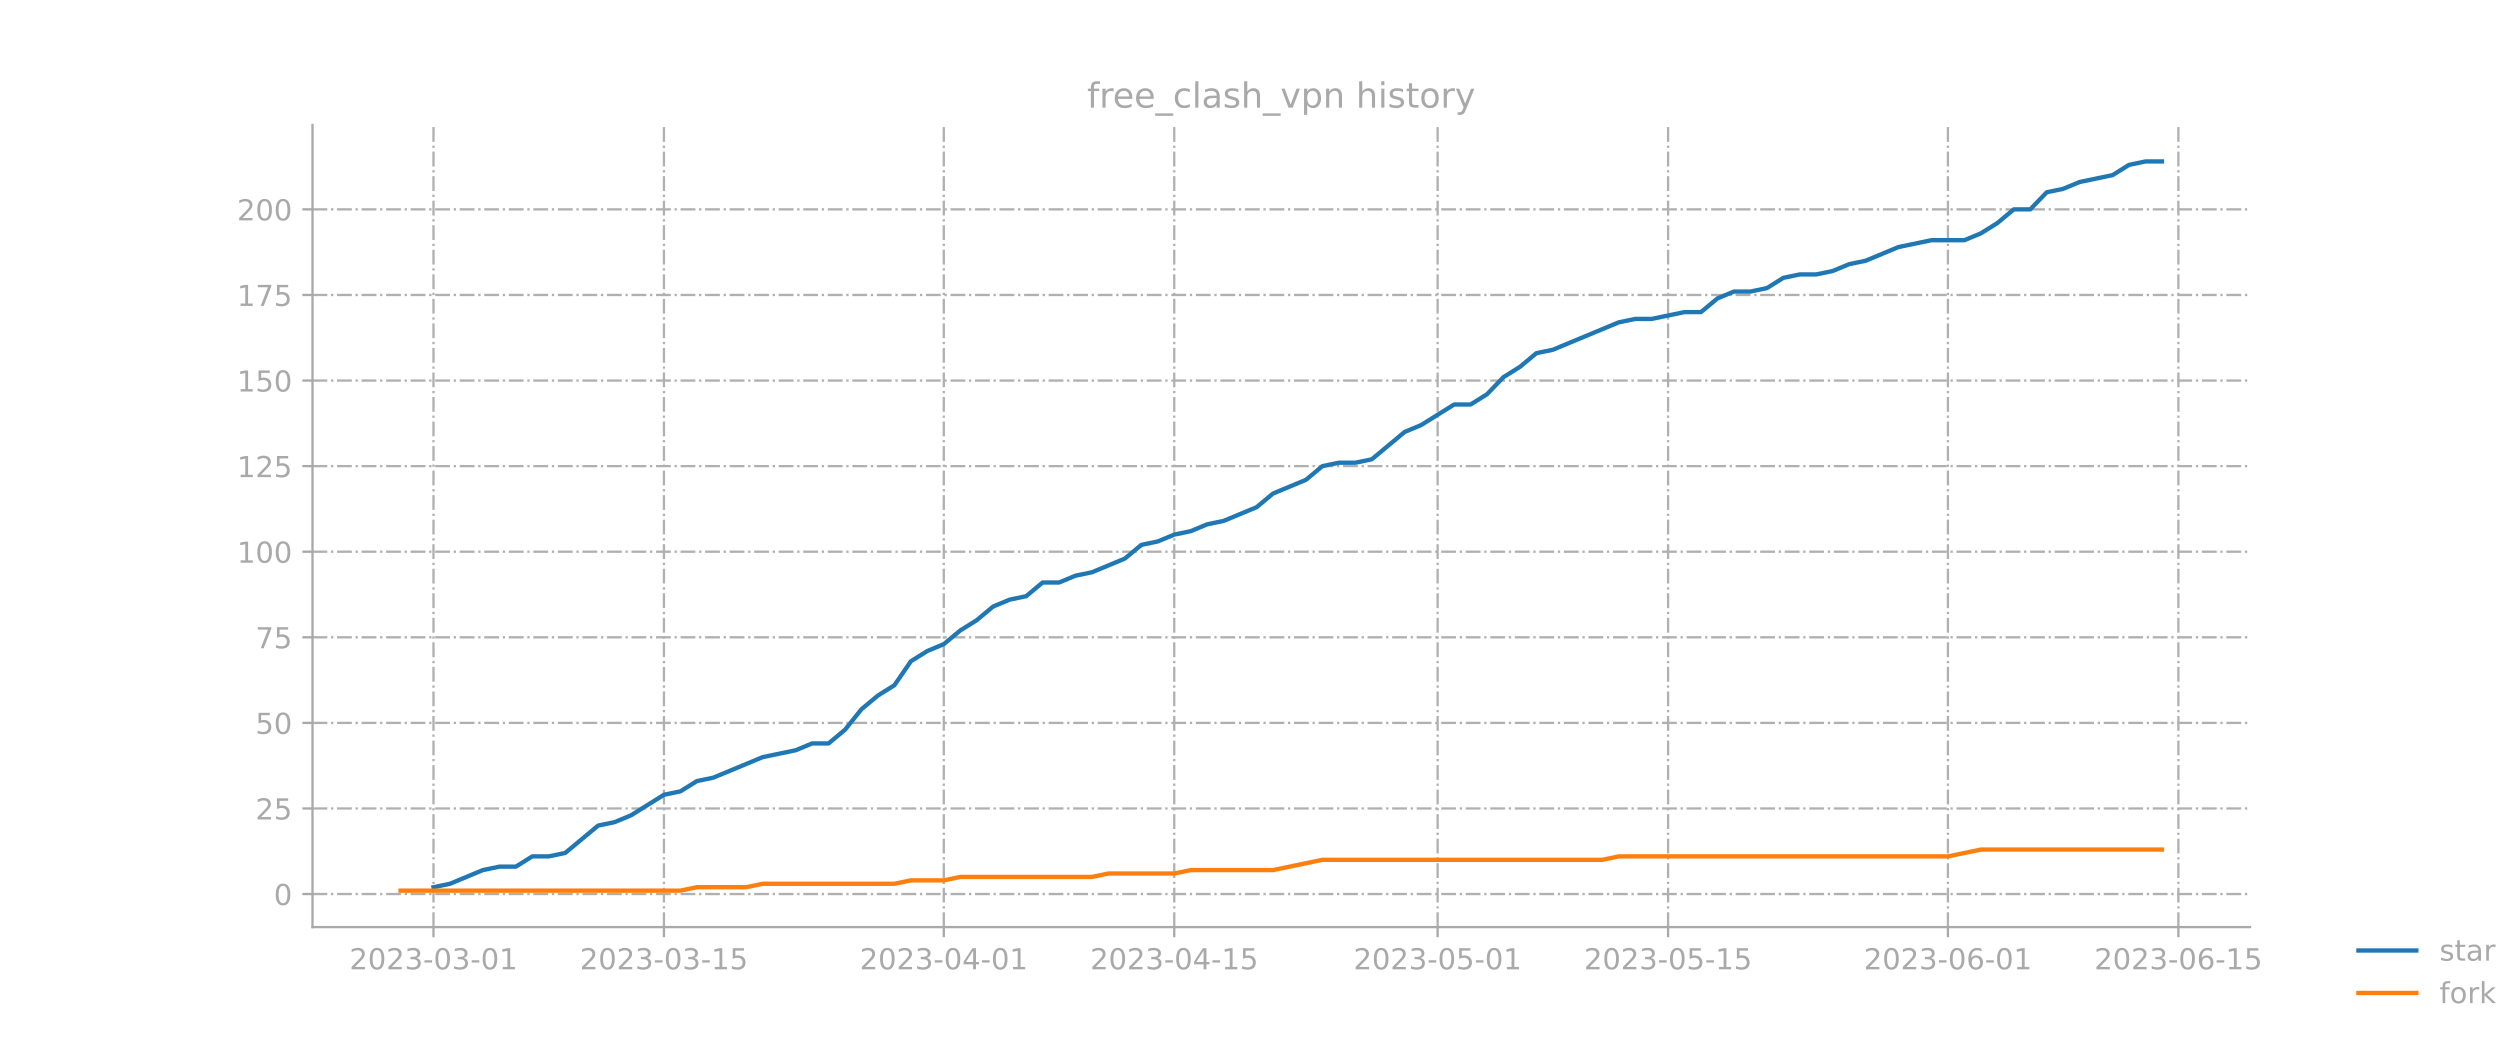
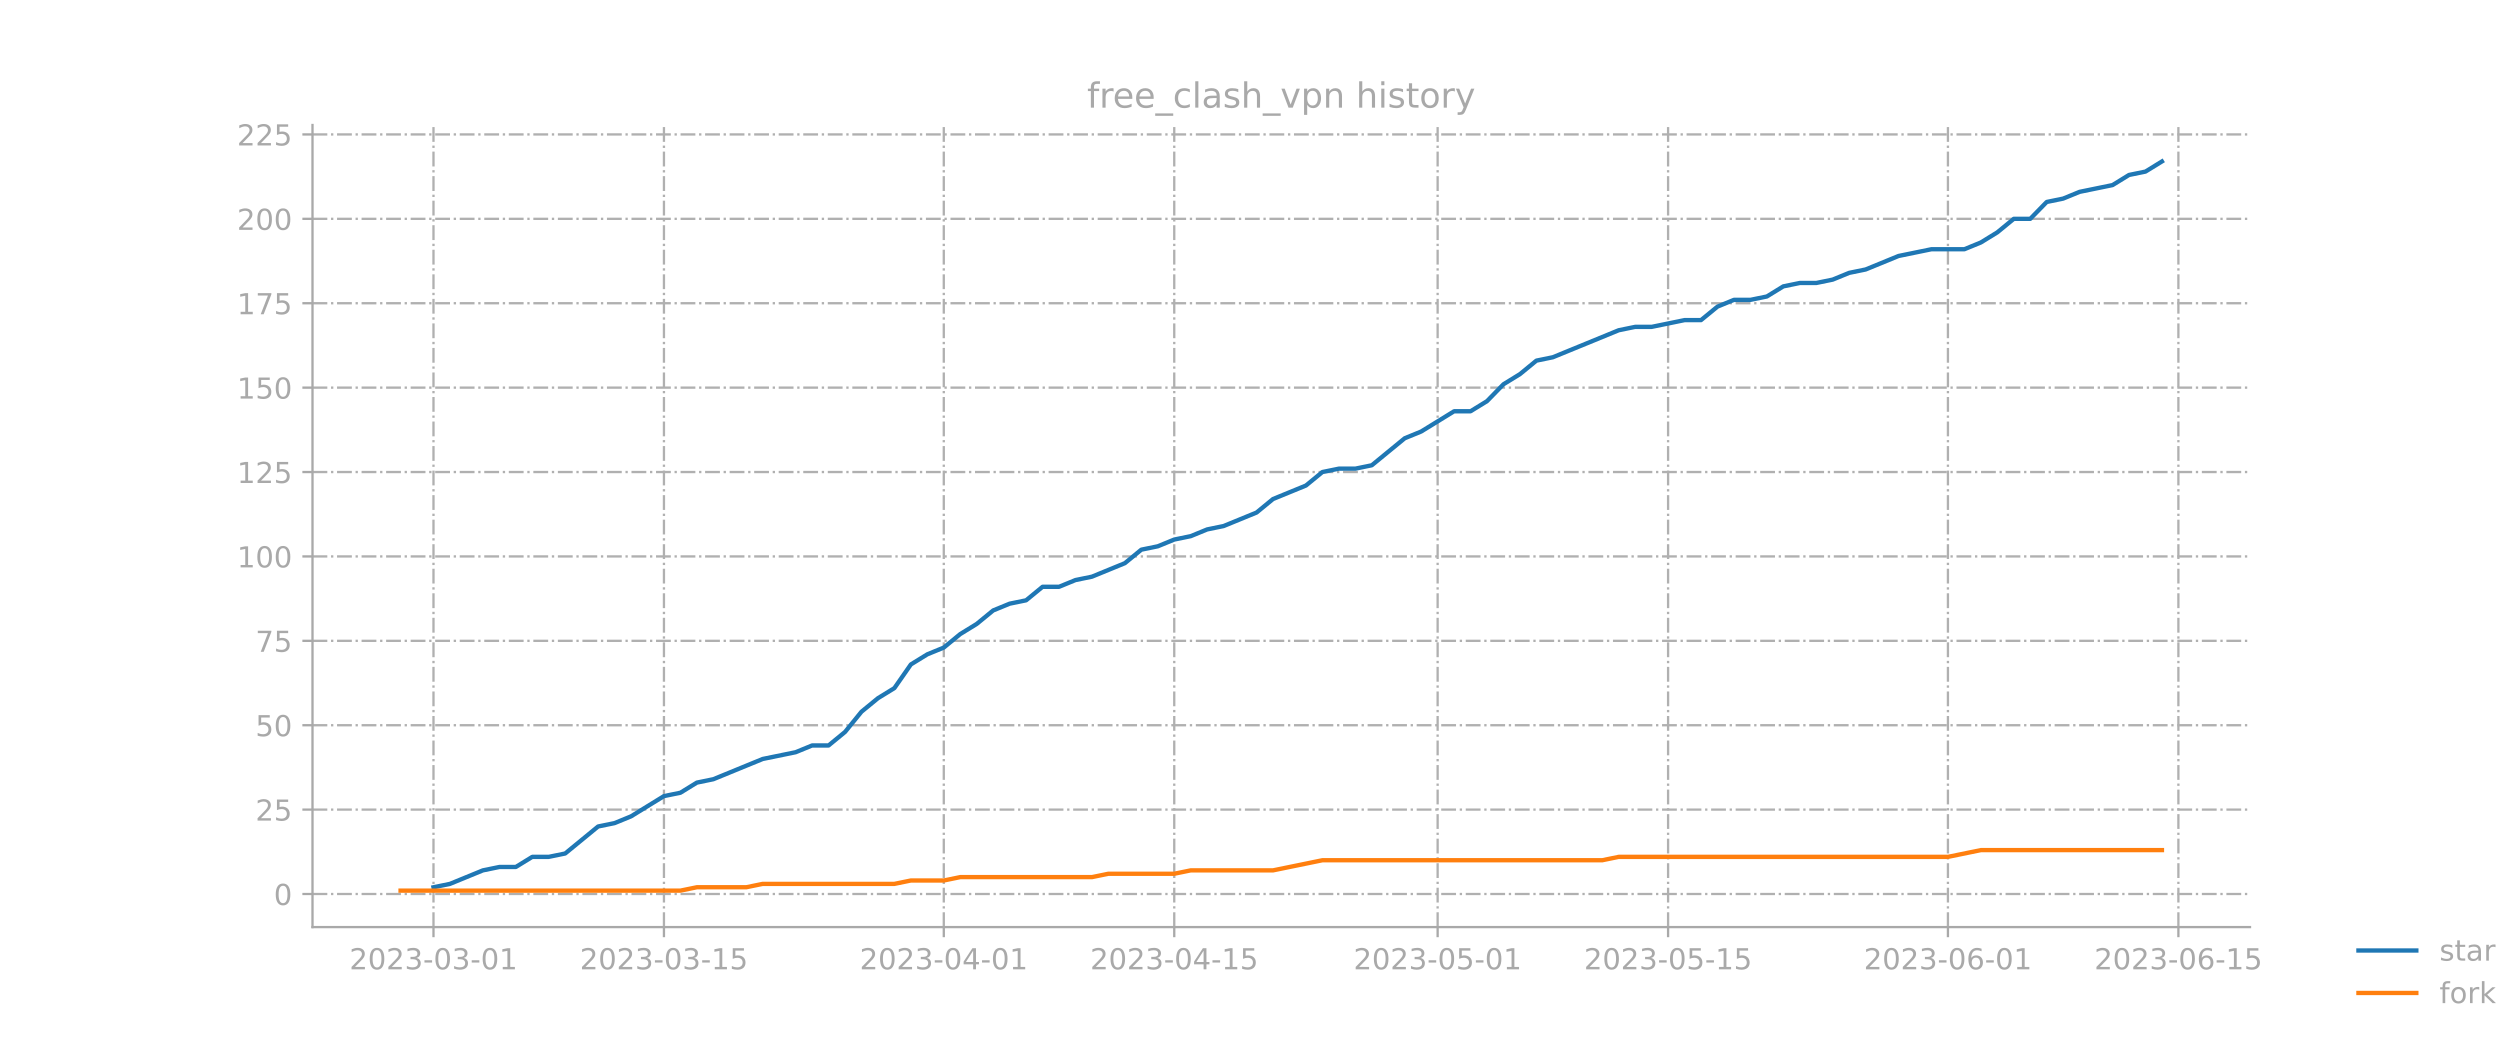
<svg xmlns="http://www.w3.org/2000/svg" xmlns:xlink="http://www.w3.org/1999/xlink" width="864pt" height="360pt" viewBox="0 0 864 360" version="1.1">
  <defs>
    <style type="text/css">*{stroke-linejoin: round; stroke-linecap: butt}</style>
  </defs>
  <g id="figure_1">
    <g id="patch_1">
      <path d="M 0 360  L 864 360  L 864 0  L 0 0  L 0 360  z " style="fill: none; opacity: 0" />
    </g>
    <g id="axes_1">
      <g id="patch_2">
        <path d="M 108 320.4  L 777.6 320.4  L 777.6 43.2  L 108 43.2  L 108 320.4  z " style="fill: none; opacity: 0" />
      </g>
      <g id="matplotlib.axis_1">
        <g id="xtick_1">
          <g id="line2d_1">
-             <path d="M 149.814 320.4  L 149.814 43.2  " clip-path="url(#p4e46670d8c)" style="fill: none; stroke-dasharray: 5.12,1.28,0.8,1.28; stroke-dashoffset: 0; stroke: #b0b0b0; stroke-width: 0.8" />
+             <path d="M 149.814 320.4  L 149.814 43.2  " clip-path="url(#pd252f7d818)" style="fill: none; stroke-dasharray: 5.12,1.28,0.8,1.28; stroke-dashoffset: 0; stroke: #b0b0b0; stroke-width: 0.8" />
          </g>
          <g id="line2d_2">
            <defs>
-               <path id="m355b3c4fee" d="M 0 0  L 0 3.5  " style="stroke: #a9a9a9; stroke-width: 0.8" />
+               <path id="mf2f9fc86be" d="M 0 0  L 0 3.5  " style="stroke: #a9a9a9; stroke-width: 0.8" />
            </defs>
            <g>
-               <use xlink:href="#m355b3c4fee" x="149.814" y="320.4" style="fill: #a9a9a9; stroke: #a9a9a9; stroke-width: 0.8" />
+               <use xlink:href="#mf2f9fc86be" x="149.814" y="320.4" style="fill: #a9a9a9; stroke: #a9a9a9; stroke-width: 0.8" />
            </g>
          </g>
          <g id="text_1">
            <g style="fill: #a9a9a9" transform="translate(120.7566 334.9984) scale(0.1 -0.1)">
              <defs>
                <path id="DejaVuSans-32" d="M 1228 531  L 3431 531  L 3431 0  L 469 0  L 469 531  Q 828 903 1448 1529  Q 2069 2156 2228 2338  Q 2531 2678 2651 2914  Q 2772 3150 2772 3378  Q 2772 3750 2511 3984  Q 2250 4219 1831 4219  Q 1534 4219 1204 4116  Q 875 4013 500 3803  L 500 4441  Q 881 4594 1212 4672  Q 1544 4750 1819 4750  Q 2544 4750 2975 4387  Q 3406 4025 3406 3419  Q 3406 3131 3298 2873  Q 3191 2616 2906 2266  Q 2828 2175 2409 1742  Q 1991 1309 1228 531  z " transform="scale(0.015625)" />
                <path id="DejaVuSans-30" d="M 2034 4250  Q 1547 4250 1301 3770  Q 1056 3291 1056 2328  Q 1056 1369 1301 889  Q 1547 409 2034 409  Q 2525 409 2770 889  Q 3016 1369 3016 2328  Q 3016 3291 2770 3770  Q 2525 4250 2034 4250  z M 2034 4750  Q 2819 4750 3233 4129  Q 3647 3509 3647 2328  Q 3647 1150 3233 529  Q 2819 -91 2034 -91  Q 1250 -91 836 529  Q 422 1150 422 2328  Q 422 3509 836 4129  Q 1250 4750 2034 4750  z " transform="scale(0.015625)" />
                <path id="DejaVuSans-33" d="M 2597 2516  Q 3050 2419 3304 2112  Q 3559 1806 3559 1356  Q 3559 666 3084 287  Q 2609 -91 1734 -91  Q 1441 -91 1130 -33  Q 819 25 488 141  L 488 750  Q 750 597 1062 519  Q 1375 441 1716 441  Q 2309 441 2620 675  Q 2931 909 2931 1356  Q 2931 1769 2642 2001  Q 2353 2234 1838 2234  L 1294 2234  L 1294 2753  L 1863 2753  Q 2328 2753 2575 2939  Q 2822 3125 2822 3475  Q 2822 3834 2567 4026  Q 2313 4219 1838 4219  Q 1578 4219 1281 4162  Q 984 4106 628 3988  L 628 4550  Q 988 4650 1302 4700  Q 1616 4750 1894 4750  Q 2613 4750 3031 4423  Q 3450 4097 3450 3541  Q 3450 3153 3228 2886  Q 3006 2619 2597 2516  z " transform="scale(0.015625)" />
                <path id="DejaVuSans-2d" d="M 313 2009  L 1997 2009  L 1997 1497  L 313 1497  L 313 2009  z " transform="scale(0.015625)" />
                <path id="DejaVuSans-31" d="M 794 531  L 1825 531  L 1825 4091  L 703 3866  L 703 4441  L 1819 4666  L 2450 4666  L 2450 531  L 3481 531  L 3481 0  L 794 0  L 794 531  z " transform="scale(0.015625)" />
              </defs>
              <use xlink:href="#DejaVuSans-32" />
              <use xlink:href="#DejaVuSans-30" x="63.623" />
              <use xlink:href="#DejaVuSans-32" x="127.246" />
              <use xlink:href="#DejaVuSans-33" x="190.869" />
              <use xlink:href="#DejaVuSans-2d" x="254.492" />
              <use xlink:href="#DejaVuSans-30" x="290.576" />
              <use xlink:href="#DejaVuSans-33" x="354.199" />
              <use xlink:href="#DejaVuSans-2d" x="417.822" />
              <use xlink:href="#DejaVuSans-30" x="453.906" />
              <use xlink:href="#DejaVuSans-31" x="517.529" />
            </g>
          </g>
        </g>
        <g id="xtick_2">
          <g id="line2d_3">
-             <path d="M 229.461 320.4  L 229.461 43.2  " clip-path="url(#p4e46670d8c)" style="fill: none; stroke-dasharray: 5.12,1.28,0.8,1.28; stroke-dashoffset: 0; stroke: #b0b0b0; stroke-width: 0.8" />
+             <path d="M 229.461 320.4  L 229.461 43.2  " clip-path="url(#pd252f7d818)" style="fill: none; stroke-dasharray: 5.12,1.28,0.8,1.28; stroke-dashoffset: 0; stroke: #b0b0b0; stroke-width: 0.8" />
          </g>
          <g id="line2d_4">
            <g>
-               <use xlink:href="#m355b3c4fee" x="229.461" y="320.4" style="fill: #a9a9a9; stroke: #a9a9a9; stroke-width: 0.8" />
+               <use xlink:href="#mf2f9fc86be" x="229.461" y="320.4" style="fill: #a9a9a9; stroke: #a9a9a9; stroke-width: 0.8" />
            </g>
          </g>
          <g id="text_2">
            <g style="fill: #a9a9a9" transform="translate(200.4032 334.9984) scale(0.1 -0.1)">
              <defs>
                <path id="DejaVuSans-35" d="M 691 4666  L 3169 4666  L 3169 4134  L 1269 4134  L 1269 2991  Q 1406 3038 1543 3061  Q 1681 3084 1819 3084  Q 2600 3084 3056 2656  Q 3513 2228 3513 1497  Q 3513 744 3044 326  Q 2575 -91 1722 -91  Q 1428 -91 1123 -41  Q 819 9 494 109  L 494 744  Q 775 591 1075 516  Q 1375 441 1709 441  Q 2250 441 2565 725  Q 2881 1009 2881 1497  Q 2881 1984 2565 2268  Q 2250 2553 1709 2553  Q 1456 2553 1204 2497  Q 953 2441 691 2322  L 691 4666  z " transform="scale(0.015625)" />
              </defs>
              <use xlink:href="#DejaVuSans-32" />
              <use xlink:href="#DejaVuSans-30" x="63.623" />
              <use xlink:href="#DejaVuSans-32" x="127.246" />
              <use xlink:href="#DejaVuSans-33" x="190.869" />
              <use xlink:href="#DejaVuSans-2d" x="254.492" />
              <use xlink:href="#DejaVuSans-30" x="290.576" />
              <use xlink:href="#DejaVuSans-33" x="354.199" />
              <use xlink:href="#DejaVuSans-2d" x="417.822" />
              <use xlink:href="#DejaVuSans-31" x="453.906" />
              <use xlink:href="#DejaVuSans-35" x="517.529" />
            </g>
          </g>
        </g>
        <g id="xtick_3">
          <g id="line2d_5">
-             <path d="M 326.175 320.4  L 326.175 43.2  " clip-path="url(#p4e46670d8c)" style="fill: none; stroke-dasharray: 5.12,1.28,0.8,1.28; stroke-dashoffset: 0; stroke: #b0b0b0; stroke-width: 0.8" />
+             <path d="M 326.175 320.4  L 326.175 43.2  " clip-path="url(#pd252f7d818)" style="fill: none; stroke-dasharray: 5.12,1.28,0.8,1.28; stroke-dashoffset: 0; stroke: #b0b0b0; stroke-width: 0.8" />
          </g>
          <g id="line2d_6">
            <g>
-               <use xlink:href="#m355b3c4fee" x="326.175" y="320.4" style="fill: #a9a9a9; stroke: #a9a9a9; stroke-width: 0.8" />
+               <use xlink:href="#mf2f9fc86be" x="326.175" y="320.4" style="fill: #a9a9a9; stroke: #a9a9a9; stroke-width: 0.8" />
            </g>
          </g>
          <g id="text_3">
            <g style="fill: #a9a9a9" transform="translate(297.1169 334.9984) scale(0.1 -0.1)">
              <defs>
                <path id="DejaVuSans-34" d="M 2419 4116  L 825 1625  L 2419 1625  L 2419 4116  z M 2253 4666  L 3047 4666  L 3047 1625  L 3713 1625  L 3713 1100  L 3047 1100  L 3047 0  L 2419 0  L 2419 1100  L 313 1100  L 313 1709  L 2253 4666  z " transform="scale(0.015625)" />
              </defs>
              <use xlink:href="#DejaVuSans-32" />
              <use xlink:href="#DejaVuSans-30" x="63.623" />
              <use xlink:href="#DejaVuSans-32" x="127.246" />
              <use xlink:href="#DejaVuSans-33" x="190.869" />
              <use xlink:href="#DejaVuSans-2d" x="254.492" />
              <use xlink:href="#DejaVuSans-30" x="290.576" />
              <use xlink:href="#DejaVuSans-34" x="354.199" />
              <use xlink:href="#DejaVuSans-2d" x="417.822" />
              <use xlink:href="#DejaVuSans-30" x="453.906" />
              <use xlink:href="#DejaVuSans-31" x="517.529" />
            </g>
          </g>
        </g>
        <g id="xtick_4">
          <g id="line2d_7">
-             <path d="M 405.821 320.4  L 405.821 43.2  " clip-path="url(#p4e46670d8c)" style="fill: none; stroke-dasharray: 5.12,1.28,0.8,1.28; stroke-dashoffset: 0; stroke: #b0b0b0; stroke-width: 0.8" />
+             <path d="M 405.821 320.4  L 405.821 43.2  " clip-path="url(#pd252f7d818)" style="fill: none; stroke-dasharray: 5.12,1.28,0.8,1.28; stroke-dashoffset: 0; stroke: #b0b0b0; stroke-width: 0.8" />
          </g>
          <g id="line2d_8">
            <g>
-               <use xlink:href="#m355b3c4fee" x="405.821" y="320.4" style="fill: #a9a9a9; stroke: #a9a9a9; stroke-width: 0.8" />
+               <use xlink:href="#mf2f9fc86be" x="405.821" y="320.4" style="fill: #a9a9a9; stroke: #a9a9a9; stroke-width: 0.8" />
            </g>
          </g>
          <g id="text_4">
            <g style="fill: #a9a9a9" transform="translate(376.7634 334.9984) scale(0.1 -0.1)">
              <use xlink:href="#DejaVuSans-32" />
              <use xlink:href="#DejaVuSans-30" x="63.623" />
              <use xlink:href="#DejaVuSans-32" x="127.246" />
              <use xlink:href="#DejaVuSans-33" x="190.869" />
              <use xlink:href="#DejaVuSans-2d" x="254.492" />
              <use xlink:href="#DejaVuSans-30" x="290.576" />
              <use xlink:href="#DejaVuSans-34" x="354.199" />
              <use xlink:href="#DejaVuSans-2d" x="417.822" />
              <use xlink:href="#DejaVuSans-31" x="453.906" />
              <use xlink:href="#DejaVuSans-35" x="517.529" />
            </g>
          </g>
        </g>
        <g id="xtick_5">
          <g id="line2d_9">
-             <path d="M 496.846 320.4  L 496.846 43.2  " clip-path="url(#p4e46670d8c)" style="fill: none; stroke-dasharray: 5.12,1.28,0.8,1.28; stroke-dashoffset: 0; stroke: #b0b0b0; stroke-width: 0.8" />
+             <path d="M 496.846 320.4  L 496.846 43.2  " clip-path="url(#pd252f7d818)" style="fill: none; stroke-dasharray: 5.12,1.28,0.8,1.28; stroke-dashoffset: 0; stroke: #b0b0b0; stroke-width: 0.8" />
          </g>
          <g id="line2d_10">
            <g>
-               <use xlink:href="#m355b3c4fee" x="496.846" y="320.4" style="fill: #a9a9a9; stroke: #a9a9a9; stroke-width: 0.8" />
+               <use xlink:href="#mf2f9fc86be" x="496.846" y="320.4" style="fill: #a9a9a9; stroke: #a9a9a9; stroke-width: 0.8" />
            </g>
          </g>
          <g id="text_5">
            <g style="fill: #a9a9a9" transform="translate(467.7881 334.9984) scale(0.1 -0.1)">
              <use xlink:href="#DejaVuSans-32" />
              <use xlink:href="#DejaVuSans-30" x="63.623" />
              <use xlink:href="#DejaVuSans-32" x="127.246" />
              <use xlink:href="#DejaVuSans-33" x="190.869" />
              <use xlink:href="#DejaVuSans-2d" x="254.492" />
              <use xlink:href="#DejaVuSans-30" x="290.576" />
              <use xlink:href="#DejaVuSans-35" x="354.199" />
              <use xlink:href="#DejaVuSans-2d" x="417.822" />
              <use xlink:href="#DejaVuSans-30" x="453.906" />
              <use xlink:href="#DejaVuSans-31" x="517.529" />
            </g>
          </g>
        </g>
        <g id="xtick_6">
          <g id="line2d_11">
-             <path d="M 576.492 320.4  L 576.492 43.2  " clip-path="url(#p4e46670d8c)" style="fill: none; stroke-dasharray: 5.12,1.28,0.8,1.28; stroke-dashoffset: 0; stroke: #b0b0b0; stroke-width: 0.8" />
+             <path d="M 576.492 320.4  L 576.492 43.2  " clip-path="url(#pd252f7d818)" style="fill: none; stroke-dasharray: 5.12,1.28,0.8,1.28; stroke-dashoffset: 0; stroke: #b0b0b0; stroke-width: 0.8" />
          </g>
          <g id="line2d_12">
            <g>
-               <use xlink:href="#m355b3c4fee" x="576.492" y="320.4" style="fill: #a9a9a9; stroke: #a9a9a9; stroke-width: 0.8" />
+               <use xlink:href="#mf2f9fc86be" x="576.492" y="320.4" style="fill: #a9a9a9; stroke: #a9a9a9; stroke-width: 0.8" />
            </g>
          </g>
          <g id="text_6">
            <g style="fill: #a9a9a9" transform="translate(547.4346 334.9984) scale(0.1 -0.1)">
              <use xlink:href="#DejaVuSans-32" />
              <use xlink:href="#DejaVuSans-30" x="63.623" />
              <use xlink:href="#DejaVuSans-32" x="127.246" />
              <use xlink:href="#DejaVuSans-33" x="190.869" />
              <use xlink:href="#DejaVuSans-2d" x="254.492" />
              <use xlink:href="#DejaVuSans-30" x="290.576" />
              <use xlink:href="#DejaVuSans-35" x="354.199" />
              <use xlink:href="#DejaVuSans-2d" x="417.822" />
              <use xlink:href="#DejaVuSans-31" x="453.906" />
              <use xlink:href="#DejaVuSans-35" x="517.529" />
            </g>
          </g>
        </g>
        <g id="xtick_7">
          <g id="line2d_13">
-             <path d="M 673.206 320.4  L 673.206 43.2  " clip-path="url(#p4e46670d8c)" style="fill: none; stroke-dasharray: 5.12,1.28,0.8,1.28; stroke-dashoffset: 0; stroke: #b0b0b0; stroke-width: 0.8" />
+             <path d="M 673.206 320.4  L 673.206 43.2  " clip-path="url(#pd252f7d818)" style="fill: none; stroke-dasharray: 5.12,1.28,0.8,1.28; stroke-dashoffset: 0; stroke: #b0b0b0; stroke-width: 0.8" />
          </g>
          <g id="line2d_14">
            <g>
-               <use xlink:href="#m355b3c4fee" x="673.206" y="320.4" style="fill: #a9a9a9; stroke: #a9a9a9; stroke-width: 0.8" />
+               <use xlink:href="#mf2f9fc86be" x="673.206" y="320.4" style="fill: #a9a9a9; stroke: #a9a9a9; stroke-width: 0.8" />
            </g>
          </g>
          <g id="text_7">
            <g style="fill: #a9a9a9" transform="translate(644.1483 334.9984) scale(0.1 -0.1)">
              <defs>
                <path id="DejaVuSans-36" d="M 2113 2584  Q 1688 2584 1439 2293  Q 1191 2003 1191 1497  Q 1191 994 1439 701  Q 1688 409 2113 409  Q 2538 409 2786 701  Q 3034 994 3034 1497  Q 3034 2003 2786 2293  Q 2538 2584 2113 2584  z M 3366 4563  L 3366 3988  Q 3128 4100 2886 4159  Q 2644 4219 2406 4219  Q 1781 4219 1451 3797  Q 1122 3375 1075 2522  Q 1259 2794 1537 2939  Q 1816 3084 2150 3084  Q 2853 3084 3261 2657  Q 3669 2231 3669 1497  Q 3669 778 3244 343  Q 2819 -91 2113 -91  Q 1303 -91 875 529  Q 447 1150 447 2328  Q 447 3434 972 4092  Q 1497 4750 2381 4750  Q 2619 4750 2861 4703  Q 3103 4656 3366 4563  z " transform="scale(0.015625)" />
              </defs>
              <use xlink:href="#DejaVuSans-32" />
              <use xlink:href="#DejaVuSans-30" x="63.623" />
              <use xlink:href="#DejaVuSans-32" x="127.246" />
              <use xlink:href="#DejaVuSans-33" x="190.869" />
              <use xlink:href="#DejaVuSans-2d" x="254.492" />
              <use xlink:href="#DejaVuSans-30" x="290.576" />
              <use xlink:href="#DejaVuSans-36" x="354.199" />
              <use xlink:href="#DejaVuSans-2d" x="417.822" />
              <use xlink:href="#DejaVuSans-30" x="453.906" />
              <use xlink:href="#DejaVuSans-31" x="517.529" />
            </g>
          </g>
        </g>
        <g id="xtick_8">
          <g id="line2d_15">
-             <path d="M 752.853 320.4  L 752.853 43.2  " clip-path="url(#p4e46670d8c)" style="fill: none; stroke-dasharray: 5.12,1.28,0.8,1.28; stroke-dashoffset: 0; stroke: #b0b0b0; stroke-width: 0.8" />
+             <path d="M 752.853 320.4  L 752.853 43.2  " clip-path="url(#pd252f7d818)" style="fill: none; stroke-dasharray: 5.12,1.28,0.8,1.28; stroke-dashoffset: 0; stroke: #b0b0b0; stroke-width: 0.8" />
          </g>
          <g id="line2d_16">
            <g>
-               <use xlink:href="#m355b3c4fee" x="752.853" y="320.4" style="fill: #a9a9a9; stroke: #a9a9a9; stroke-width: 0.8" />
+               <use xlink:href="#mf2f9fc86be" x="752.853" y="320.4" style="fill: #a9a9a9; stroke: #a9a9a9; stroke-width: 0.8" />
            </g>
          </g>
          <g id="text_8">
            <g style="fill: #a9a9a9" transform="translate(723.7949 334.9984) scale(0.1 -0.1)">
              <use xlink:href="#DejaVuSans-32" />
              <use xlink:href="#DejaVuSans-30" x="63.623" />
              <use xlink:href="#DejaVuSans-32" x="127.246" />
              <use xlink:href="#DejaVuSans-33" x="190.869" />
              <use xlink:href="#DejaVuSans-2d" x="254.492" />
              <use xlink:href="#DejaVuSans-30" x="290.576" />
              <use xlink:href="#DejaVuSans-36" x="354.199" />
              <use xlink:href="#DejaVuSans-2d" x="417.822" />
              <use xlink:href="#DejaVuSans-31" x="453.906" />
              <use xlink:href="#DejaVuSans-35" x="517.529" />
            </g>
          </g>
        </g>
      </g>
      <g id="matplotlib.axis_2">
        <g id="ytick_1">
          <g id="line2d_17">
-             <path d="M 108 308.983  L 777.6 308.983  " clip-path="url(#p4e46670d8c)" style="fill: none; stroke-dasharray: 5.12,1.28,0.8,1.28; stroke-dashoffset: 0; stroke: #b0b0b0; stroke-width: 0.8" />
+             <path d="M 108 308.967  L 777.6 308.967  " clip-path="url(#pd252f7d818)" style="fill: none; stroke-dasharray: 5.12,1.28,0.8,1.28; stroke-dashoffset: 0; stroke: #b0b0b0; stroke-width: 0.8" />
          </g>
          <g id="line2d_18">
            <defs>
-               <path id="m45c6a0ce3c" d="M 0 0  L -3.5 0  " style="stroke: #a9a9a9; stroke-width: 0.8" />
+               <path id="mbf468d890c" d="M 0 0  L -3.5 0  " style="stroke: #a9a9a9; stroke-width: 0.8" />
            </defs>
            <g>
-               <use xlink:href="#m45c6a0ce3c" x="108" y="308.983" style="fill: #a9a9a9; stroke: #a9a9a9; stroke-width: 0.8" />
+               <use xlink:href="#mbf468d890c" x="108" y="308.967" style="fill: #a9a9a9; stroke: #a9a9a9; stroke-width: 0.8" />
            </g>
          </g>
          <g id="text_9">
-             <g style="fill: #a9a9a9" transform="translate(94.6375 312.7823) scale(0.1 -0.1)">
+             <g style="fill: #a9a9a9" transform="translate(94.6375 312.7659) scale(0.1 -0.1)">
              <use xlink:href="#DejaVuSans-30" />
            </g>
          </g>
        </g>
        <g id="ytick_2">
          <g id="line2d_19">
-             <path d="M 108 279.406  L 777.6 279.406  " clip-path="url(#p4e46670d8c)" style="fill: none; stroke-dasharray: 5.12,1.28,0.8,1.28; stroke-dashoffset: 0; stroke: #b0b0b0; stroke-width: 0.8" />
+             <path d="M 108 279.8  L 777.6 279.8  " clip-path="url(#pd252f7d818)" style="fill: none; stroke-dasharray: 5.12,1.28,0.8,1.28; stroke-dashoffset: 0; stroke: #b0b0b0; stroke-width: 0.8" />
          </g>
          <g id="line2d_20">
            <g>
-               <use xlink:href="#m45c6a0ce3c" x="108" y="279.406" style="fill: #a9a9a9; stroke: #a9a9a9; stroke-width: 0.8" />
+               <use xlink:href="#mbf468d890c" x="108" y="279.8" style="fill: #a9a9a9; stroke: #a9a9a9; stroke-width: 0.8" />
            </g>
          </g>
          <g id="text_10">
-             <g style="fill: #a9a9a9" transform="translate(88.275 283.2049) scale(0.1 -0.1)">
+             <g style="fill: #a9a9a9" transform="translate(88.275 283.5992) scale(0.1 -0.1)">
              <use xlink:href="#DejaVuSans-32" />
              <use xlink:href="#DejaVuSans-35" x="63.623" />
            </g>
          </g>
        </g>
        <g id="ytick_3">
          <g id="line2d_21">
-             <path d="M 108 249.828  L 777.6 249.828  " clip-path="url(#p4e46670d8c)" style="fill: none; stroke-dasharray: 5.12,1.28,0.8,1.28; stroke-dashoffset: 0; stroke: #b0b0b0; stroke-width: 0.8" />
+             <path d="M 108 250.633  L 777.6 250.633  " clip-path="url(#pd252f7d818)" style="fill: none; stroke-dasharray: 5.12,1.28,0.8,1.28; stroke-dashoffset: 0; stroke: #b0b0b0; stroke-width: 0.8" />
          </g>
          <g id="line2d_22">
            <g>
-               <use xlink:href="#m45c6a0ce3c" x="108" y="249.828" style="fill: #a9a9a9; stroke: #a9a9a9; stroke-width: 0.8" />
+               <use xlink:href="#mbf468d890c" x="108" y="250.633" style="fill: #a9a9a9; stroke: #a9a9a9; stroke-width: 0.8" />
            </g>
          </g>
          <g id="text_11">
-             <g style="fill: #a9a9a9" transform="translate(88.275 253.6274) scale(0.1 -0.1)">
+             <g style="fill: #a9a9a9" transform="translate(88.275 254.4326) scale(0.1 -0.1)">
              <use xlink:href="#DejaVuSans-35" />
              <use xlink:href="#DejaVuSans-30" x="63.623" />
            </g>
          </g>
        </g>
        <g id="ytick_4">
          <g id="line2d_23">
-             <path d="M 108 220.251  L 777.6 220.251  " clip-path="url(#p4e46670d8c)" style="fill: none; stroke-dasharray: 5.12,1.28,0.8,1.28; stroke-dashoffset: 0; stroke: #b0b0b0; stroke-width: 0.8" />
+             <path d="M 108 221.467  L 777.6 221.467  " clip-path="url(#pd252f7d818)" style="fill: none; stroke-dasharray: 5.12,1.28,0.8,1.28; stroke-dashoffset: 0; stroke: #b0b0b0; stroke-width: 0.8" />
          </g>
          <g id="line2d_24">
            <g>
-               <use xlink:href="#m45c6a0ce3c" x="108" y="220.251" style="fill: #a9a9a9; stroke: #a9a9a9; stroke-width: 0.8" />
+               <use xlink:href="#mbf468d890c" x="108" y="221.467" style="fill: #a9a9a9; stroke: #a9a9a9; stroke-width: 0.8" />
            </g>
          </g>
          <g id="text_12">
-             <g style="fill: #a9a9a9" transform="translate(88.275 224.0499) scale(0.1 -0.1)">
+             <g style="fill: #a9a9a9" transform="translate(88.275 225.2659) scale(0.1 -0.1)">
              <defs>
                <path id="DejaVuSans-37" d="M 525 4666  L 3525 4666  L 3525 4397  L 1831 0  L 1172 0  L 2766 4134  L 525 4134  L 525 4666  z " transform="scale(0.015625)" />
              </defs>
              <use xlink:href="#DejaVuSans-37" />
              <use xlink:href="#DejaVuSans-35" x="63.623" />
            </g>
          </g>
        </g>
        <g id="ytick_5">
          <g id="line2d_25">
-             <path d="M 108 190.673  L 777.6 190.673  " clip-path="url(#p4e46670d8c)" style="fill: none; stroke-dasharray: 5.12,1.28,0.8,1.28; stroke-dashoffset: 0; stroke: #b0b0b0; stroke-width: 0.8" />
+             <path d="M 108 192.3  L 777.6 192.3  " clip-path="url(#pd252f7d818)" style="fill: none; stroke-dasharray: 5.12,1.28,0.8,1.28; stroke-dashoffset: 0; stroke: #b0b0b0; stroke-width: 0.8" />
          </g>
          <g id="line2d_26">
            <g>
-               <use xlink:href="#m45c6a0ce3c" x="108" y="190.673" style="fill: #a9a9a9; stroke: #a9a9a9; stroke-width: 0.8" />
+               <use xlink:href="#mbf468d890c" x="108" y="192.3" style="fill: #a9a9a9; stroke: #a9a9a9; stroke-width: 0.8" />
            </g>
          </g>
          <g id="text_13">
-             <g style="fill: #a9a9a9" transform="translate(81.9125 194.4725) scale(0.1 -0.1)">
+             <g style="fill: #a9a9a9" transform="translate(81.9125 196.0992) scale(0.1 -0.1)">
              <use xlink:href="#DejaVuSans-31" />
              <use xlink:href="#DejaVuSans-30" x="63.623" />
              <use xlink:href="#DejaVuSans-30" x="127.246" />
            </g>
          </g>
        </g>
        <g id="ytick_6">
          <g id="line2d_27">
-             <path d="M 108 161.096  L 777.6 161.096  " clip-path="url(#p4e46670d8c)" style="fill: none; stroke-dasharray: 5.12,1.28,0.8,1.28; stroke-dashoffset: 0; stroke: #b0b0b0; stroke-width: 0.8" />
+             <path d="M 108 163.133  L 777.6 163.133  " clip-path="url(#pd252f7d818)" style="fill: none; stroke-dasharray: 5.12,1.28,0.8,1.28; stroke-dashoffset: 0; stroke: #b0b0b0; stroke-width: 0.8" />
          </g>
          <g id="line2d_28">
            <g>
-               <use xlink:href="#m45c6a0ce3c" x="108" y="161.096" style="fill: #a9a9a9; stroke: #a9a9a9; stroke-width: 0.8" />
+               <use xlink:href="#mbf468d890c" x="108" y="163.133" style="fill: #a9a9a9; stroke: #a9a9a9; stroke-width: 0.8" />
            </g>
          </g>
          <g id="text_14">
-             <g style="fill: #a9a9a9" transform="translate(81.9125 164.895) scale(0.1 -0.1)">
+             <g style="fill: #a9a9a9" transform="translate(81.9125 166.9326) scale(0.1 -0.1)">
              <use xlink:href="#DejaVuSans-31" />
              <use xlink:href="#DejaVuSans-32" x="63.623" />
              <use xlink:href="#DejaVuSans-35" x="127.246" />
            </g>
          </g>
        </g>
        <g id="ytick_7">
          <g id="line2d_29">
-             <path d="M 108 131.518  L 777.6 131.518  " clip-path="url(#p4e46670d8c)" style="fill: none; stroke-dasharray: 5.12,1.28,0.8,1.28; stroke-dashoffset: 0; stroke: #b0b0b0; stroke-width: 0.8" />
+             <path d="M 108 133.967  L 777.6 133.967  " clip-path="url(#pd252f7d818)" style="fill: none; stroke-dasharray: 5.12,1.28,0.8,1.28; stroke-dashoffset: 0; stroke: #b0b0b0; stroke-width: 0.8" />
          </g>
          <g id="line2d_30">
            <g>
-               <use xlink:href="#m45c6a0ce3c" x="108" y="131.518" style="fill: #a9a9a9; stroke: #a9a9a9; stroke-width: 0.8" />
+               <use xlink:href="#mbf468d890c" x="108" y="133.967" style="fill: #a9a9a9; stroke: #a9a9a9; stroke-width: 0.8" />
            </g>
          </g>
          <g id="text_15">
-             <g style="fill: #a9a9a9" transform="translate(81.9125 135.3175) scale(0.1 -0.1)">
+             <g style="fill: #a9a9a9" transform="translate(81.9125 137.7659) scale(0.1 -0.1)">
              <use xlink:href="#DejaVuSans-31" />
              <use xlink:href="#DejaVuSans-35" x="63.623" />
              <use xlink:href="#DejaVuSans-30" x="127.246" />
            </g>
          </g>
        </g>
        <g id="ytick_8">
          <g id="line2d_31">
-             <path d="M 108 101.941  L 777.6 101.941  " clip-path="url(#p4e46670d8c)" style="fill: none; stroke-dasharray: 5.12,1.28,0.8,1.28; stroke-dashoffset: 0; stroke: #b0b0b0; stroke-width: 0.8" />
+             <path d="M 108 104.8  L 777.6 104.8  " clip-path="url(#pd252f7d818)" style="fill: none; stroke-dasharray: 5.12,1.28,0.8,1.28; stroke-dashoffset: 0; stroke: #b0b0b0; stroke-width: 0.8" />
          </g>
          <g id="line2d_32">
            <g>
-               <use xlink:href="#m45c6a0ce3c" x="108" y="101.941" style="fill: #a9a9a9; stroke: #a9a9a9; stroke-width: 0.8" />
+               <use xlink:href="#mbf468d890c" x="108" y="104.8" style="fill: #a9a9a9; stroke: #a9a9a9; stroke-width: 0.8" />
            </g>
          </g>
          <g id="text_16">
-             <g style="fill: #a9a9a9" transform="translate(81.9125 105.7401) scale(0.1 -0.1)">
+             <g style="fill: #a9a9a9" transform="translate(81.9125 108.5992) scale(0.1 -0.1)">
              <use xlink:href="#DejaVuSans-31" />
              <use xlink:href="#DejaVuSans-37" x="63.623" />
              <use xlink:href="#DejaVuSans-35" x="127.246" />
            </g>
          </g>
        </g>
        <g id="ytick_9">
          <g id="line2d_33">
-             <path d="M 108 72.363  L 777.6 72.363  " clip-path="url(#p4e46670d8c)" style="fill: none; stroke-dasharray: 5.12,1.28,0.8,1.28; stroke-dashoffset: 0; stroke: #b0b0b0; stroke-width: 0.8" />
+             <path d="M 108 75.633  L 777.6 75.633  " clip-path="url(#pd252f7d818)" style="fill: none; stroke-dasharray: 5.12,1.28,0.8,1.28; stroke-dashoffset: 0; stroke: #b0b0b0; stroke-width: 0.8" />
          </g>
          <g id="line2d_34">
            <g>
-               <use xlink:href="#m45c6a0ce3c" x="108" y="72.363" style="fill: #a9a9a9; stroke: #a9a9a9; stroke-width: 0.8" />
+               <use xlink:href="#mbf468d890c" x="108" y="75.633" style="fill: #a9a9a9; stroke: #a9a9a9; stroke-width: 0.8" />
            </g>
          </g>
          <g id="text_17">
-             <g style="fill: #a9a9a9" transform="translate(81.9125 76.1626) scale(0.1 -0.1)">
+             <g style="fill: #a9a9a9" transform="translate(81.9125 79.43255) scale(0.1 -0.1)">
              <use xlink:href="#DejaVuSans-32" />
              <use xlink:href="#DejaVuSans-30" x="63.623" />
              <use xlink:href="#DejaVuSans-30" x="127.246" />
            </g>
          </g>
        </g>
-       </g>
-       <g id="line2d_35">
-         <path d="M 149.814 306.617  L 155.503 305.434  L 161.193 303.068  L 166.882 300.701  L 172.571 299.518  L 178.26 299.518  L 183.949 295.969  L 189.638 295.969  L 195.327 294.786  L 201.016 290.054  L 206.705 285.321  L 212.394 284.138  L 218.083 281.772  L 223.772 278.223  L 229.461 274.673  L 235.15 273.49  L 240.839 269.941  L 246.528 268.758  L 252.217 266.392  L 257.906 264.025  L 263.595 261.659  L 269.284 260.476  L 274.973 259.293  L 280.662 256.927  L 286.351 256.927  L 292.04 252.194  L 297.729 245.096  L 303.419 240.363  L 309.108 236.814  L 314.797 228.532  L 320.486 224.983  L 326.175 222.617  L 331.864 217.885  L 337.553 214.335  L 343.242 209.603  L 348.931 207.237  L 354.62 206.054  L 360.309 201.321  L 365.998 201.321  L 371.687 198.955  L 377.376 197.772  L 383.065 195.406  L 388.754 193.039  L 394.443 188.307  L 400.132 187.124  L 405.821 184.758  L 411.51 183.575  L 417.199 181.208  L 422.888 180.025  L 428.577 177.659  L 434.266 175.293  L 439.955 170.561  L 445.645 168.194  L 451.334 165.828  L 457.023 161.096  L 462.712 159.913  L 468.401 159.913  L 474.09 158.73  L 479.779 153.997  L 485.468 149.265  L 491.157 146.899  L 496.846 143.349  L 502.535 139.8  L 508.224 139.8  L 513.913 136.251  L 519.602 130.335  L 525.291 126.786  L 530.98 122.054  L 536.669 120.87  L 542.358 118.504  L 548.047 116.138  L 553.736 113.772  L 559.425 111.406  L 565.114 110.223  L 570.803 110.223  L 576.492 109.039  L 582.181 107.856  L 587.871 107.856  L 593.56 103.124  L 599.249 100.758  L 604.938 100.758  L 610.627 99.575  L 616.316 96.025  L 622.005 94.842  L 627.694 94.842  L 633.383 93.659  L 639.072 91.293  L 644.761 90.11  L 650.45 87.744  L 656.139 85.377  L 661.828 84.194  L 667.517 83.011  L 673.206 83.011  L 678.895 83.011  L 684.584 80.645  L 690.273 77.096  L 695.962 72.363  L 701.651 72.363  L 707.34 66.448  L 713.029 65.265  L 718.718 62.899  L 724.407 61.715  L 730.097 60.532  L 735.786 56.983  L 741.475 55.8  L 747.164 55.8  " clip-path="url(#p4e46670d8c)" style="fill: none; stroke: #1f77b4; stroke-width: 1.5; stroke-linecap: square" />
-       </g>
-       <g id="line2d_36">
-         <path d="M 138.436 307.8  L 144.125 307.8  L 149.814 307.8  L 155.503 307.8  L 161.193 307.8  L 166.882 307.8  L 172.571 307.8  L 178.26 307.8  L 183.949 307.8  L 189.638 307.8  L 195.327 307.8  L 201.016 307.8  L 206.705 307.8  L 212.394 307.8  L 218.083 307.8  L 223.772 307.8  L 229.461 307.8  L 235.15 307.8  L 240.839 306.617  L 246.528 306.617  L 252.217 306.617  L 257.906 306.617  L 263.595 305.434  L 269.284 305.434  L 274.973 305.434  L 280.662 305.434  L 286.351 305.434  L 292.04 305.434  L 297.729 305.434  L 303.419 305.434  L 309.108 305.434  L 314.797 304.251  L 320.486 304.251  L 326.175 304.251  L 331.864 303.068  L 337.553 303.068  L 343.242 303.068  L 348.931 303.068  L 354.62 303.068  L 360.309 303.068  L 365.998 303.068  L 371.687 303.068  L 377.376 303.068  L 383.065 301.885  L 388.754 301.885  L 394.443 301.885  L 400.132 301.885  L 405.821 301.885  L 411.51 300.701  L 417.199 300.701  L 422.888 300.701  L 428.577 300.701  L 434.266 300.701  L 439.955 300.701  L 445.645 299.518  L 451.334 298.335  L 457.023 297.152  L 462.712 297.152  L 468.401 297.152  L 474.09 297.152  L 479.779 297.152  L 485.468 297.152  L 491.157 297.152  L 496.846 297.152  L 502.535 297.152  L 508.224 297.152  L 513.913 297.152  L 519.602 297.152  L 525.291 297.152  L 530.98 297.152  L 536.669 297.152  L 542.358 297.152  L 548.047 297.152  L 553.736 297.152  L 559.425 295.969  L 565.114 295.969  L 570.803 295.969  L 576.492 295.969  L 582.181 295.969  L 587.871 295.969  L 593.56 295.969  L 599.249 295.969  L 604.938 295.969  L 610.627 295.969  L 616.316 295.969  L 622.005 295.969  L 627.694 295.969  L 633.383 295.969  L 639.072 295.969  L 644.761 295.969  L 650.45 295.969  L 656.139 295.969  L 661.828 295.969  L 667.517 295.969  L 673.206 295.969  L 678.895 294.786  L 684.584 293.603  L 690.273 293.603  L 695.962 293.603  L 701.651 293.603  L 707.34 293.603  L 713.029 293.603  L 718.718 293.603  L 724.407 293.603  L 730.097 293.603  L 735.786 293.603  L 741.475 293.603  L 747.164 293.603  " clip-path="url(#p4e46670d8c)" style="fill: none; stroke: #ff7f0e; stroke-width: 1.5; stroke-linecap: square" />
+         <g id="ytick_10">
+           <g id="line2d_35">
+             <path d="M 108 46.467  L 777.6 46.467  " clip-path="url(#pd252f7d818)" style="fill: none; stroke-dasharray: 5.12,1.28,0.8,1.28; stroke-dashoffset: 0; stroke: #b0b0b0; stroke-width: 0.8" />
+           </g>
+           <g id="line2d_36">
+             <g>
+               <use xlink:href="#mbf468d890c" x="108" y="46.467" style="fill: #a9a9a9; stroke: #a9a9a9; stroke-width: 0.8" />
+             </g>
+           </g>
+           <g id="text_18">
+             <g style="fill: #a9a9a9" transform="translate(81.9125 50.26588) scale(0.1 -0.1)">
+               <use xlink:href="#DejaVuSans-32" />
+               <use xlink:href="#DejaVuSans-32" x="63.623" />
+               <use xlink:href="#DejaVuSans-35" x="127.246" />
+             </g>
+           </g>
+         </g>
+       </g>
+       <g id="line2d_37">
+         <path d="M 149.814 306.633  L 155.503 305.467  L 161.193 303.133  L 166.882 300.8  L 172.571 299.633  L 178.26 299.633  L 183.949 296.133  L 189.638 296.133  L 195.327 294.967  L 201.016 290.3  L 206.705 285.633  L 212.394 284.467  L 218.083 282.133  L 223.772 278.633  L 229.461 275.133  L 235.15 273.967  L 240.839 270.467  L 246.528 269.3  L 252.217 266.967  L 257.906 264.633  L 263.595 262.3  L 269.284 261.133  L 274.973 259.967  L 280.662 257.633  L 286.351 257.633  L 292.04 252.967  L 297.729 245.967  L 303.419 241.3  L 309.108 237.8  L 314.797 229.633  L 320.486 226.133  L 326.175 223.8  L 331.864 219.133  L 337.553 215.633  L 343.242 210.967  L 348.931 208.633  L 354.62 207.467  L 360.309 202.8  L 365.998 202.8  L 371.687 200.467  L 377.376 199.3  L 383.065 196.967  L 388.754 194.633  L 394.443 189.967  L 400.132 188.8  L 405.821 186.467  L 411.51 185.3  L 417.199 182.967  L 422.888 181.8  L 428.577 179.467  L 434.266 177.133  L 439.955 172.467  L 445.645 170.133  L 451.334 167.8  L 457.023 163.133  L 462.712 161.967  L 468.401 161.967  L 474.09 160.8  L 479.779 156.133  L 485.468 151.467  L 491.157 149.133  L 496.846 145.633  L 502.535 142.133  L 508.224 142.133  L 513.913 138.633  L 519.602 132.8  L 525.291 129.3  L 530.98 124.633  L 536.669 123.467  L 542.358 121.133  L 548.047 118.8  L 553.736 116.467  L 559.425 114.133  L 565.114 112.967  L 570.803 112.967  L 576.492 111.8  L 582.181 110.633  L 587.871 110.633  L 593.56 105.967  L 599.249 103.633  L 604.938 103.633  L 610.627 102.467  L 616.316 98.967  L 622.005 97.8  L 627.694 97.8  L 633.383 96.633  L 639.072 94.3  L 644.761 93.133  L 650.45 90.8  L 656.139 88.467  L 661.828 87.3  L 667.517 86.133  L 673.206 86.133  L 678.895 86.133  L 684.584 83.8  L 690.273 80.3  L 695.962 75.633  L 701.651 75.633  L 707.34 69.8  L 713.029 68.633  L 718.718 66.3  L 724.407 65.133  L 730.097 63.967  L 735.786 60.467  L 741.475 59.3  L 747.164 55.8  " clip-path="url(#pd252f7d818)" style="fill: none; stroke: #1f77b4; stroke-width: 1.5; stroke-linecap: square" />
+       </g>
+       <g id="line2d_38">
+         <path d="M 138.436 307.8  L 144.125 307.8  L 149.814 307.8  L 155.503 307.8  L 161.193 307.8  L 166.882 307.8  L 172.571 307.8  L 178.26 307.8  L 183.949 307.8  L 189.638 307.8  L 195.327 307.8  L 201.016 307.8  L 206.705 307.8  L 212.394 307.8  L 218.083 307.8  L 223.772 307.8  L 229.461 307.8  L 235.15 307.8  L 240.839 306.633  L 246.528 306.633  L 252.217 306.633  L 257.906 306.633  L 263.595 305.467  L 269.284 305.467  L 274.973 305.467  L 280.662 305.467  L 286.351 305.467  L 292.04 305.467  L 297.729 305.467  L 303.419 305.467  L 309.108 305.467  L 314.797 304.3  L 320.486 304.3  L 326.175 304.3  L 331.864 303.133  L 337.553 303.133  L 343.242 303.133  L 348.931 303.133  L 354.62 303.133  L 360.309 303.133  L 365.998 303.133  L 371.687 303.133  L 377.376 303.133  L 383.065 301.967  L 388.754 301.967  L 394.443 301.967  L 400.132 301.967  L 405.821 301.967  L 411.51 300.8  L 417.199 300.8  L 422.888 300.8  L 428.577 300.8  L 434.266 300.8  L 439.955 300.8  L 445.645 299.633  L 451.334 298.467  L 457.023 297.3  L 462.712 297.3  L 468.401 297.3  L 474.09 297.3  L 479.779 297.3  L 485.468 297.3  L 491.157 297.3  L 496.846 297.3  L 502.535 297.3  L 508.224 297.3  L 513.913 297.3  L 519.602 297.3  L 525.291 297.3  L 530.98 297.3  L 536.669 297.3  L 542.358 297.3  L 548.047 297.3  L 553.736 297.3  L 559.425 296.133  L 565.114 296.133  L 570.803 296.133  L 576.492 296.133  L 582.181 296.133  L 587.871 296.133  L 593.56 296.133  L 599.249 296.133  L 604.938 296.133  L 610.627 296.133  L 616.316 296.133  L 622.005 296.133  L 627.694 296.133  L 633.383 296.133  L 639.072 296.133  L 644.761 296.133  L 650.45 296.133  L 656.139 296.133  L 661.828 296.133  L 667.517 296.133  L 673.206 296.133  L 678.895 294.967  L 684.584 293.8  L 690.273 293.8  L 695.962 293.8  L 701.651 293.8  L 707.34 293.8  L 713.029 293.8  L 718.718 293.8  L 724.407 293.8  L 730.097 293.8  L 735.786 293.8  L 741.475 293.8  L 747.164 293.8  " clip-path="url(#pd252f7d818)" style="fill: none; stroke: #ff7f0e; stroke-width: 1.5; stroke-linecap: square" />
      </g>
      <g id="patch_3">
        <path d="M 108 320.4  L 108 43.2  " style="fill: none; stroke: #a9a9a9; stroke-width: 0.8; stroke-linejoin: miter; stroke-linecap: square" />
      </g>
      <g id="patch_4">
        <path d="M 777.6 320.4  L 777.6 43.2  " style="fill: none" />
      </g>
      <g id="patch_5">
        <path d="M 108 320.4  L 777.6 320.4  " style="fill: none; stroke: #a9a9a9; stroke-width: 0.8; stroke-linejoin: miter; stroke-linecap: square" />
      </g>
      <g id="patch_6">
        <path d="M 108 43.2  L 777.6 43.2  " style="fill: none" />
      </g>
-       <g id="text_18">
+       <g id="text_19">
        <g style="fill: #a9a9a9" transform="translate(375.6956 37.2) scale(0.12 -0.12)">
          <defs>
            <path id="DejaVuSans-66" d="M 2375 4863  L 2375 4384  L 1825 4384  Q 1516 4384 1395 4259  Q 1275 4134 1275 3809  L 1275 3500  L 2222 3500  L 2222 3053  L 1275 3053  L 1275 0  L 697 0  L 697 3053  L 147 3053  L 147 3500  L 697 3500  L 697 3744  Q 697 4328 969 4595  Q 1241 4863 1831 4863  L 2375 4863  z " transform="scale(0.015625)" />
            <path id="DejaVuSans-72" d="M 2631 2963  Q 2534 3019 2420 3045  Q 2306 3072 2169 3072  Q 1681 3072 1420 2755  Q 1159 2438 1159 1844  L 1159 0  L 581 0  L 581 3500  L 1159 3500  L 1159 2956  Q 1341 3275 1631 3429  Q 1922 3584 2338 3584  Q 2397 3584 2469 3576  Q 2541 3569 2628 3553  L 2631 2963  z " transform="scale(0.015625)" />
            <path id="DejaVuSans-65" d="M 3597 1894  L 3597 1613  L 953 1613  Q 991 1019 1311 708  Q 1631 397 2203 397  Q 2534 397 2845 478  Q 3156 559 3463 722  L 3463 178  Q 3153 47 2828 -22  Q 2503 -91 2169 -91  Q 1331 -91 842 396  Q 353 884 353 1716  Q 353 2575 817 3079  Q 1281 3584 2069 3584  Q 2775 3584 3186 3129  Q 3597 2675 3597 1894  z M 3022 2063  Q 3016 2534 2758 2815  Q 2500 3097 2075 3097  Q 1594 3097 1305 2825  Q 1016 2553 972 2059  L 3022 2063  z " transform="scale(0.015625)" />
            <path id="DejaVuSans-5f" d="M 3263 -1063  L 3263 -1509  L -63 -1509  L -63 -1063  L 3263 -1063  z " transform="scale(0.015625)" />
            <path id="DejaVuSans-63" d="M 3122 3366  L 3122 2828  Q 2878 2963 2633 3030  Q 2388 3097 2138 3097  Q 1578 3097 1268 2742  Q 959 2388 959 1747  Q 959 1106 1268 751  Q 1578 397 2138 397  Q 2388 397 2633 464  Q 2878 531 3122 666  L 3122 134  Q 2881 22 2623 -34  Q 2366 -91 2075 -91  Q 1284 -91 818 406  Q 353 903 353 1747  Q 353 2603 823 3093  Q 1294 3584 2113 3584  Q 2378 3584 2631 3529  Q 2884 3475 3122 3366  z " transform="scale(0.015625)" />
            <path id="DejaVuSans-6c" d="M 603 4863  L 1178 4863  L 1178 0  L 603 0  L 603 4863  z " transform="scale(0.015625)" />
            <path id="DejaVuSans-61" d="M 2194 1759  Q 1497 1759 1228 1600  Q 959 1441 959 1056  Q 959 750 1161 570  Q 1363 391 1709 391  Q 2188 391 2477 730  Q 2766 1069 2766 1631  L 2766 1759  L 2194 1759  z M 3341 1997  L 3341 0  L 2766 0  L 2766 531  Q 2569 213 2275 61  Q 1981 -91 1556 -91  Q 1019 -91 701 211  Q 384 513 384 1019  Q 384 1609 779 1909  Q 1175 2209 1959 2209  L 2766 2209  L 2766 2266  Q 2766 2663 2505 2880  Q 2244 3097 1772 3097  Q 1472 3097 1187 3025  Q 903 2953 641 2809  L 641 3341  Q 956 3463 1253 3523  Q 1550 3584 1831 3584  Q 2591 3584 2966 3190  Q 3341 2797 3341 1997  z " transform="scale(0.015625)" />
            <path id="DejaVuSans-73" d="M 2834 3397  L 2834 2853  Q 2591 2978 2328 3040  Q 2066 3103 1784 3103  Q 1356 3103 1142 2972  Q 928 2841 928 2578  Q 928 2378 1081 2264  Q 1234 2150 1697 2047  L 1894 2003  Q 2506 1872 2764 1633  Q 3022 1394 3022 966  Q 3022 478 2636 193  Q 2250 -91 1575 -91  Q 1294 -91 989 -36  Q 684 19 347 128  L 347 722  Q 666 556 975 473  Q 1284 391 1588 391  Q 1994 391 2212 530  Q 2431 669 2431 922  Q 2431 1156 2273 1281  Q 2116 1406 1581 1522  L 1381 1569  Q 847 1681 609 1914  Q 372 2147 372 2553  Q 372 3047 722 3315  Q 1072 3584 1716 3584  Q 2034 3584 2315 3537  Q 2597 3491 2834 3397  z " transform="scale(0.015625)" />
            <path id="DejaVuSans-68" d="M 3513 2113  L 3513 0  L 2938 0  L 2938 2094  Q 2938 2591 2744 2837  Q 2550 3084 2163 3084  Q 1697 3084 1428 2787  Q 1159 2491 1159 1978  L 1159 0  L 581 0  L 581 4863  L 1159 4863  L 1159 2956  Q 1366 3272 1645 3428  Q 1925 3584 2291 3584  Q 2894 3584 3203 3211  Q 3513 2838 3513 2113  z " transform="scale(0.015625)" />
            <path id="DejaVuSans-76" d="M 191 3500  L 800 3500  L 1894 563  L 2988 3500  L 3597 3500  L 2284 0  L 1503 0  L 191 3500  z " transform="scale(0.015625)" />
            <path id="DejaVuSans-70" d="M 1159 525  L 1159 -1331  L 581 -1331  L 581 3500  L 1159 3500  L 1159 2969  Q 1341 3281 1617 3432  Q 1894 3584 2278 3584  Q 2916 3584 3314 3078  Q 3713 2572 3713 1747  Q 3713 922 3314 415  Q 2916 -91 2278 -91  Q 1894 -91 1617 61  Q 1341 213 1159 525  z M 3116 1747  Q 3116 2381 2855 2742  Q 2594 3103 2138 3103  Q 1681 3103 1420 2742  Q 1159 2381 1159 1747  Q 1159 1113 1420 752  Q 1681 391 2138 391  Q 2594 391 2855 752  Q 3116 1113 3116 1747  z " transform="scale(0.015625)" />
            <path id="DejaVuSans-6e" d="M 3513 2113  L 3513 0  L 2938 0  L 2938 2094  Q 2938 2591 2744 2837  Q 2550 3084 2163 3084  Q 1697 3084 1428 2787  Q 1159 2491 1159 1978  L 1159 0  L 581 0  L 581 3500  L 1159 3500  L 1159 2956  Q 1366 3272 1645 3428  Q 1925 3584 2291 3584  Q 2894 3584 3203 3211  Q 3513 2838 3513 2113  z " transform="scale(0.015625)" />
            <path id="DejaVuSans-20" transform="scale(0.015625)" />
            <path id="DejaVuSans-69" d="M 603 3500  L 1178 3500  L 1178 0  L 603 0  L 603 3500  z M 603 4863  L 1178 4863  L 1178 4134  L 603 4134  L 603 4863  z " transform="scale(0.015625)" />
            <path id="DejaVuSans-74" d="M 1172 4494  L 1172 3500  L 2356 3500  L 2356 3053  L 1172 3053  L 1172 1153  Q 1172 725 1289 603  Q 1406 481 1766 481  L 2356 481  L 2356 0  L 1766 0  Q 1100 0 847 248  Q 594 497 594 1153  L 594 3053  L 172 3053  L 172 3500  L 594 3500  L 594 4494  L 1172 4494  z " transform="scale(0.015625)" />
            <path id="DejaVuSans-6f" d="M 1959 3097  Q 1497 3097 1228 2736  Q 959 2375 959 1747  Q 959 1119 1226 758  Q 1494 397 1959 397  Q 2419 397 2687 759  Q 2956 1122 2956 1747  Q 2956 2369 2687 2733  Q 2419 3097 1959 3097  z M 1959 3584  Q 2709 3584 3137 3096  Q 3566 2609 3566 1747  Q 3566 888 3137 398  Q 2709 -91 1959 -91  Q 1206 -91 779 398  Q 353 888 353 1747  Q 353 2609 779 3096  Q 1206 3584 1959 3584  z " transform="scale(0.015625)" />
            <path id="DejaVuSans-79" d="M 2059 -325  Q 1816 -950 1584 -1140  Q 1353 -1331 966 -1331  L 506 -1331  L 506 -850  L 844 -850  Q 1081 -850 1212 -737  Q 1344 -625 1503 -206  L 1606 56  L 191 3500  L 800 3500  L 1894 763  L 2988 3500  L 3597 3500  L 2059 -325  z " transform="scale(0.015625)" />
          </defs>
          <use xlink:href="#DejaVuSans-66" />
          <use xlink:href="#DejaVuSans-72" x="35.205" />
          <use xlink:href="#DejaVuSans-65" x="74.068" />
          <use xlink:href="#DejaVuSans-65" x="135.592" />
          <use xlink:href="#DejaVuSans-5f" x="197.115" />
          <use xlink:href="#DejaVuSans-63" x="247.115" />
          <use xlink:href="#DejaVuSans-6c" x="302.096" />
          <use xlink:href="#DejaVuSans-61" x="329.879" />
          <use xlink:href="#DejaVuSans-73" x="391.158" />
          <use xlink:href="#DejaVuSans-68" x="443.258" />
          <use xlink:href="#DejaVuSans-5f" x="506.637" />
          <use xlink:href="#DejaVuSans-76" x="556.637" />
          <use xlink:href="#DejaVuSans-70" x="615.816" />
          <use xlink:href="#DejaVuSans-6e" x="679.293" />
          <use xlink:href="#DejaVuSans-20" x="742.672" />
          <use xlink:href="#DejaVuSans-68" x="774.459" />
          <use xlink:href="#DejaVuSans-69" x="837.838" />
          <use xlink:href="#DejaVuSans-73" x="865.621" />
          <use xlink:href="#DejaVuSans-74" x="917.721" />
          <use xlink:href="#DejaVuSans-6f" x="956.93" />
          <use xlink:href="#DejaVuSans-72" x="1018.111" />
          <use xlink:href="#DejaVuSans-79" x="1059.225" />
        </g>
      </g>
      <g id="legend_1">
-         <g id="line2d_37">
+         <g id="line2d_39">
          <path d="M 815.08 328.498  L 825.08 328.498  L 835.08 328.498  " style="fill: none; stroke: #1f77b4; stroke-width: 1.5; stroke-linecap: square" />
        </g>
-         <g id="text_19">
+         <g id="text_20">
          <g style="fill: #a9a9a9" transform="translate(843.08 331.9984) scale(0.1 -0.1)">
            <use xlink:href="#DejaVuSans-73" />
            <use xlink:href="#DejaVuSans-74" x="52.1" />
            <use xlink:href="#DejaVuSans-61" x="91.309" />
            <use xlink:href="#DejaVuSans-72" x="152.588" />
          </g>
        </g>
-         <g id="line2d_38">
+         <g id="line2d_40">
          <path d="M 815.08 343.177  L 825.08 343.177  L 835.08 343.177  " style="fill: none; stroke: #ff7f0e; stroke-width: 1.5; stroke-linecap: square" />
        </g>
-         <g id="text_20">
+         <g id="text_21">
          <g style="fill: #a9a9a9" transform="translate(843.08 346.6766) scale(0.1 -0.1)">
            <defs>
              <path id="DejaVuSans-6b" d="M 581 4863  L 1159 4863  L 1159 1991  L 2875 3500  L 3609 3500  L 1753 1863  L 3688 0  L 2938 0  L 1159 1709  L 1159 0  L 581 0  L 581 4863  z " transform="scale(0.015625)" />
            </defs>
            <use xlink:href="#DejaVuSans-66" />
            <use xlink:href="#DejaVuSans-6f" x="35.205" />
            <use xlink:href="#DejaVuSans-72" x="96.387" />
            <use xlink:href="#DejaVuSans-6b" x="137.5" />
          </g>
        </g>
      </g>
    </g>
  </g>
  <defs>
-     <clipPath id="p4e46670d8c">
+     <clipPath id="pd252f7d818">
      <rect x="108" y="43.2" width="669.6" height="277.2" />
    </clipPath>
  </defs>
</svg>
